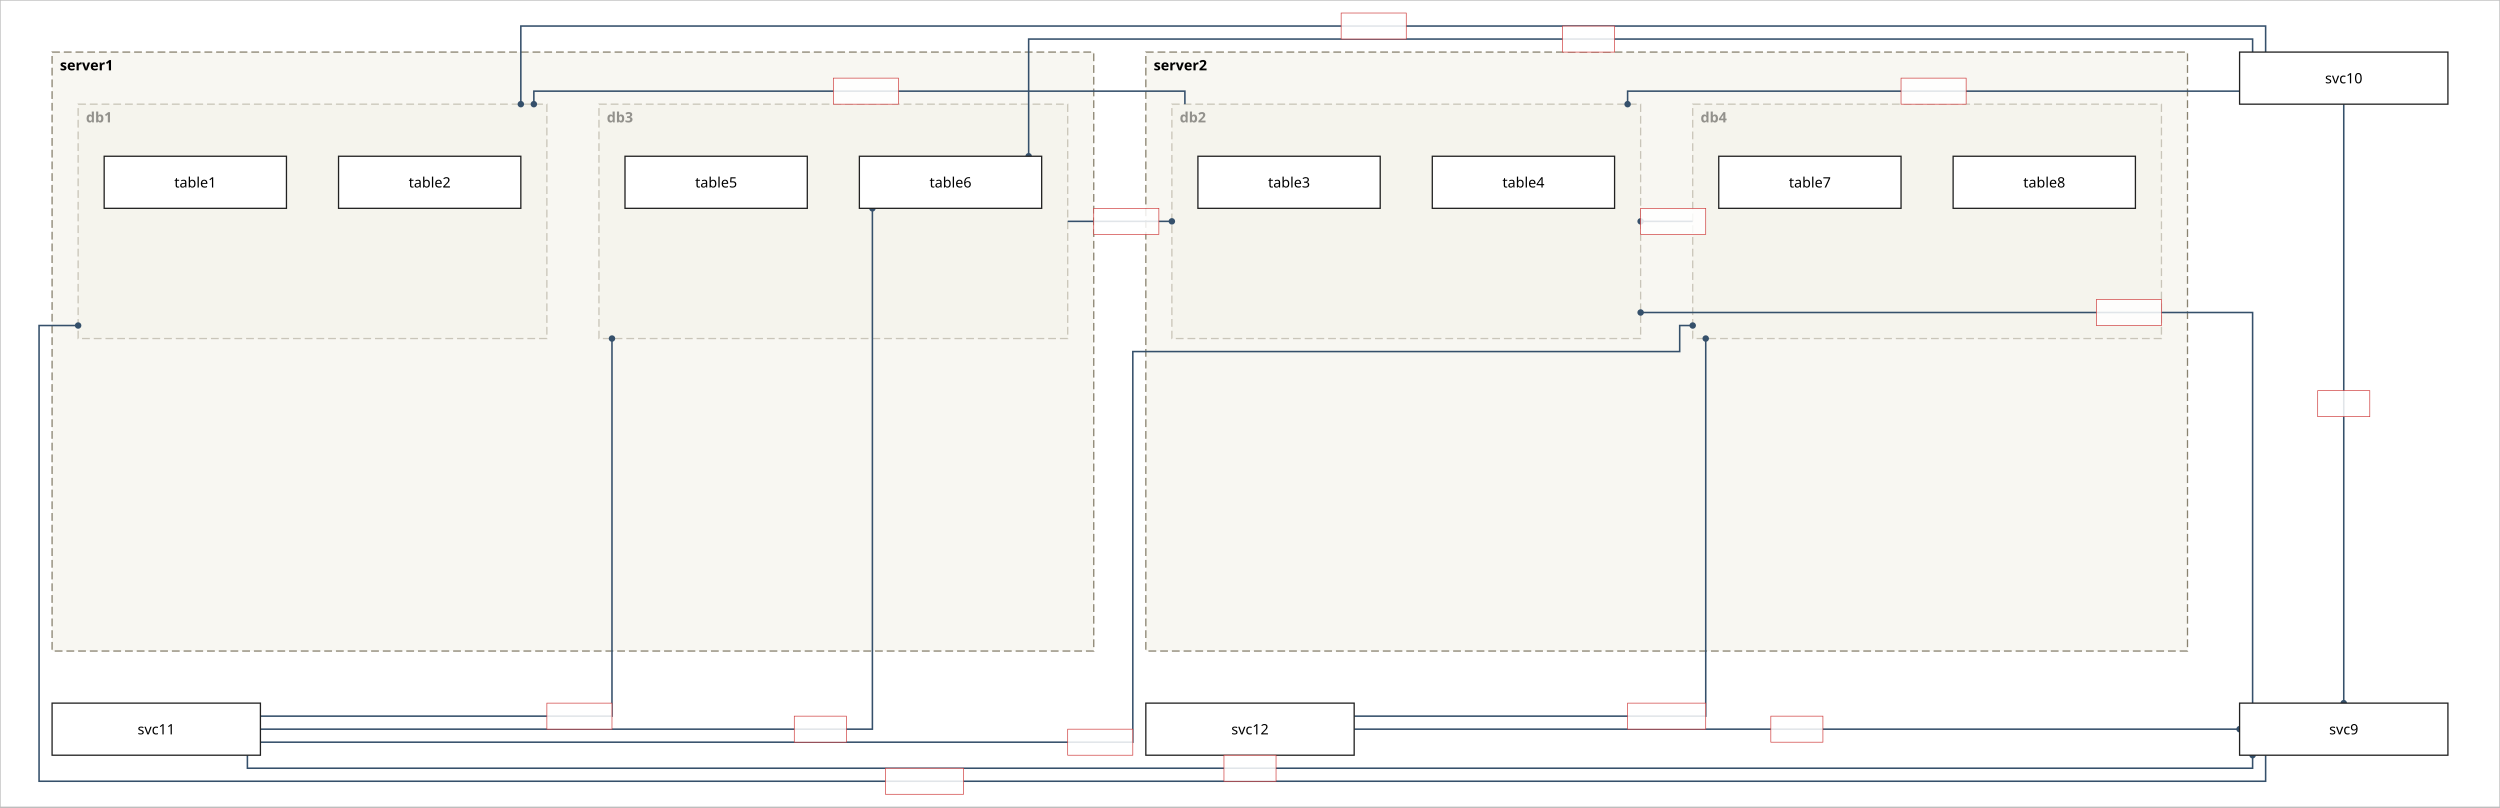
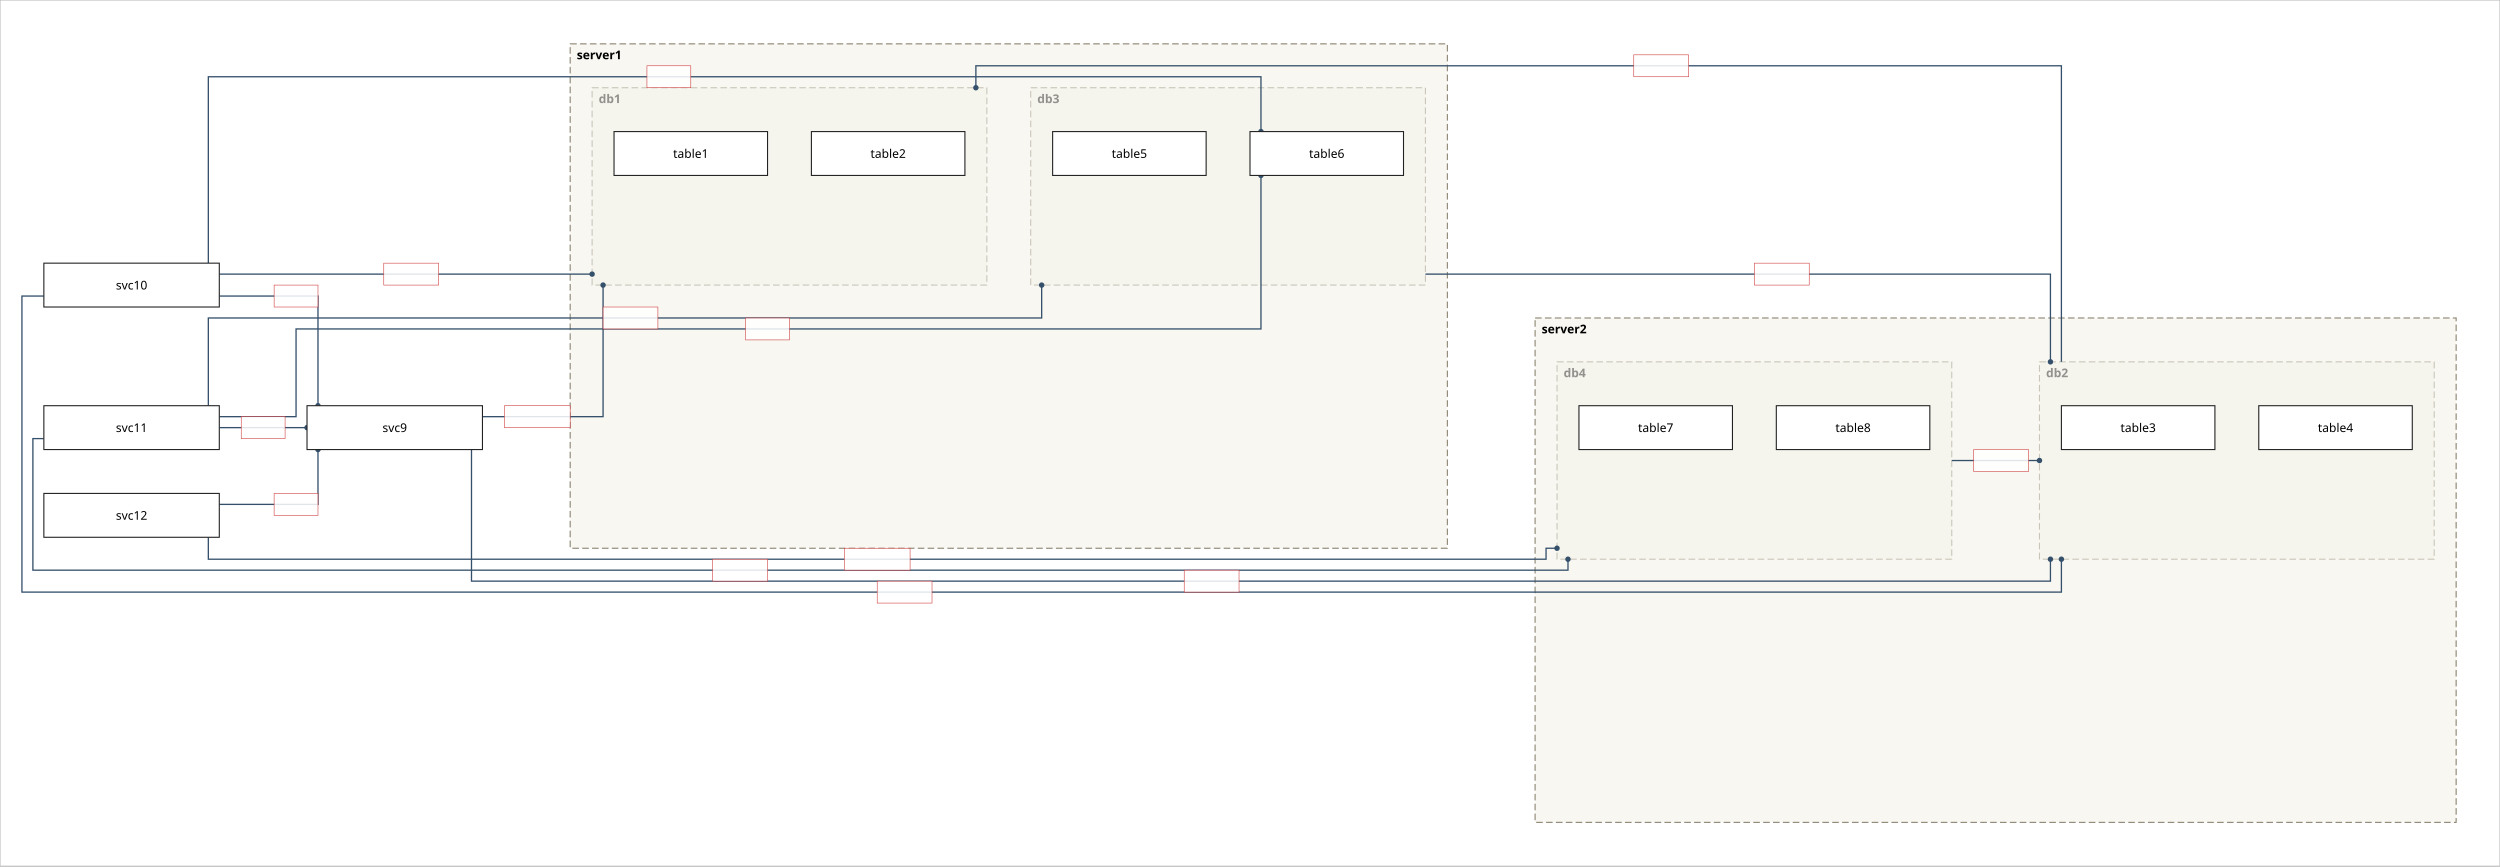
- <svg xmlns="http://www.w3.org/2000/svg" width="1920" height="620" viewBox="0 0 1920 620" font-family="sans-serif" font-size="11">
+ <svg xmlns="http://www.w3.org/2000/svg" width="2280" height="790" viewBox="0 0 2280 790" font-family="sans-serif" font-size="11">
  <rect width="100%" height="100%" fill="#fff" stroke="#bbb" />
-   <rect x="60" y="80" width="360" height="180" fill="#f3f1ea" fill-opacity="0.6" stroke="#8a8370" stroke-dasharray="6 3" />
-   <text x="66" y="94" font-weight="bold">db1</text>
-   <rect x="900" y="80" width="360" height="180" fill="#f3f1ea" fill-opacity="0.6" stroke="#8a8370" stroke-dasharray="6 3" />
-   <text x="906" y="94" font-weight="bold">db2</text>
-   <rect x="460" y="80" width="360" height="180" fill="#f3f1ea" fill-opacity="0.6" stroke="#8a8370" stroke-dasharray="6 3" />
-   <text x="466" y="94" font-weight="bold">db3</text>
-   <rect x="1300" y="80" width="360" height="180" fill="#f3f1ea" fill-opacity="0.6" stroke="#8a8370" stroke-dasharray="6 3" />
-   <text x="1306" y="94" font-weight="bold">db4</text>
-   <rect x="40" y="40" width="800" height="460" fill="#f3f1ea" fill-opacity="0.6" stroke="#8a8370" stroke-dasharray="6 3" />
-   <text x="46" y="54" font-weight="bold">server1</text>
-   <rect x="880" y="40" width="800" height="460" fill="#f3f1ea" fill-opacity="0.6" stroke="#8a8370" stroke-dasharray="6 3" />
-   <text x="886" y="54" font-weight="bold">server2</text>
-   <polyline points="910,80 910,70 410,70 410,80" fill="none" stroke="#35506b" stroke-width="1.2" />
-   <circle cx="410" cy="80" r="2.5" fill="#35506b" />
-   <polyline points="820,170 900,170" fill="none" stroke="#35506b" stroke-width="1.2" />
-   <circle cx="900" cy="170" r="2.5" fill="#35506b" />
-   <polyline points="1300,170 1260,170" fill="none" stroke="#35506b" stroke-width="1.2" />
-   <circle cx="1260" cy="170" r="2.5" fill="#35506b" />
-   <polyline points="1740,40 1740,20 400,20 400,80" fill="none" stroke="#35506b" stroke-width="1.2" />
-   <circle cx="400" cy="80" r="2.5" fill="#35506b" />
-   <polyline points="1720,70 1250,70 1250,80" fill="none" stroke="#35506b" stroke-width="1.2" />
-   <circle cx="1250" cy="80" r="2.5" fill="#35506b" />
-   <polyline points="1730,40 1730,30 790,30 790,120" fill="none" stroke="#35506b" stroke-width="1.2" />
-   <circle cx="790" cy="120" r="2.5" fill="#35506b" />
-   <polyline points="1800,80 1800,540" fill="none" stroke="#35506b" stroke-width="1.2" />
-   <circle cx="1800" cy="540" r="2.5" fill="#35506b" />
-   <polyline points="200,550 470,550 470,260" fill="none" stroke="#35506b" stroke-width="1.2" />
-   <circle cx="470" cy="260" r="2.5" fill="#35506b" />
-   <polyline points="200,560 670,560 670,160" fill="none" stroke="#35506b" stroke-width="1.2" />
-   <circle cx="670" cy="160" r="2.5" fill="#35506b" />
-   <polyline points="200,570 870,570 870,270 1290,270 1290,250 1300,250" fill="none" stroke="#35506b" stroke-width="1.2" />
-   <circle cx="1300" cy="250" r="2.5" fill="#35506b" />
-   <polyline points="190,580 190,590 1730,590 1730,580" fill="none" stroke="#35506b" stroke-width="1.2" />
-   <circle cx="1730" cy="580" r="2.5" fill="#35506b" />
-   <polyline points="1040,550 1310,550 1310,260" fill="none" stroke="#35506b" stroke-width="1.2" />
-   <circle cx="1310" cy="260" r="2.5" fill="#35506b" />
-   <polyline points="1040,560 1720,560" fill="none" stroke="#35506b" stroke-width="1.2" />
-   <circle cx="1720" cy="560" r="2.5" fill="#35506b" />
-   <polyline points="1740,580 1740,600 30,600 30,250 60,250" fill="none" stroke="#35506b" stroke-width="1.2" />
-   <circle cx="60" cy="250" r="2.5" fill="#35506b" />
-   <polyline points="1730,540 1730,240 1260,240" fill="none" stroke="#35506b" stroke-width="1.2" />
-   <circle cx="1260" cy="240" r="2.5" fill="#35506b" />
-   <rect x="80" y="120" width="140" height="40" fill="#fff" stroke="#222" />
-   <text x="150" y="144" text-anchor="middle">table1</text>
-   <rect x="260" y="120" width="140" height="40" fill="#fff" stroke="#222" />
-   <text x="330" y="144" text-anchor="middle">table2</text>
-   <rect x="920" y="120" width="140" height="40" fill="#fff" stroke="#222" />
-   <text x="990" y="144" text-anchor="middle">table3</text>
-   <rect x="1100" y="120" width="140" height="40" fill="#fff" stroke="#222" />
-   <text x="1170" y="144" text-anchor="middle">table4</text>
-   <rect x="480" y="120" width="140" height="40" fill="#fff" stroke="#222" />
-   <text x="550" y="144" text-anchor="middle">table5</text>
-   <rect x="660" y="120" width="140" height="40" fill="#fff" stroke="#222" />
-   <text x="730" y="144" text-anchor="middle">table6</text>
-   <rect x="1320" y="120" width="140" height="40" fill="#fff" stroke="#222" />
-   <text x="1390" y="144" text-anchor="middle">table7</text>
-   <rect x="1500" y="120" width="140" height="40" fill="#fff" stroke="#222" />
-   <text x="1570" y="144" text-anchor="middle">table8</text>
-   <rect x="1720" y="40" width="160" height="40" fill="#fff" stroke="#222" />
-   <text x="1800" y="64" text-anchor="middle">svc10</text>
-   <rect x="40" y="540" width="160" height="40" fill="#fff" stroke="#222" />
-   <text x="120" y="564" text-anchor="middle">svc11</text>
-   <rect x="880" y="540" width="160" height="40" fill="#fff" stroke="#222" />
-   <text x="960" y="564" text-anchor="middle">svc12</text>
-   <rect x="1720" y="540" width="160" height="40" fill="#fff" stroke="#222" />
-   <text x="1800" y="564" text-anchor="middle">svc9</text>
-   <rect x="640" y="60" width="50" height="20" fill="#fff" fill-opacity="0.85" stroke="#c33" stroke-width="0.5" />
-   <rect x="840" y="160" width="50" height="20" fill="#fff" fill-opacity="0.85" stroke="#c33" stroke-width="0.5" />
-   <rect x="1260" y="160" width="50" height="20" fill="#fff" fill-opacity="0.85" stroke="#c33" stroke-width="0.5" />
-   <rect x="1030" y="10" width="50" height="20" fill="#fff" fill-opacity="0.85" stroke="#c33" stroke-width="0.5" />
-   <rect x="1460" y="60" width="50" height="20" fill="#fff" fill-opacity="0.85" stroke="#c33" stroke-width="0.5" />
-   <rect x="1200" y="20" width="40" height="20" fill="#fff" fill-opacity="0.85" stroke="#c33" stroke-width="0.5" />
-   <rect x="1780" y="300" width="40" height="20" fill="#fff" fill-opacity="0.85" stroke="#c33" stroke-width="0.5" />
-   <rect x="420" y="540" width="50" height="20" fill="#fff" fill-opacity="0.85" stroke="#c33" stroke-width="0.5" />
-   <rect x="610" y="550" width="40" height="20" fill="#fff" fill-opacity="0.85" stroke="#c33" stroke-width="0.5" />
-   <rect x="820" y="560" width="50" height="20" fill="#fff" fill-opacity="0.85" stroke="#c33" stroke-width="0.5" />
-   <rect x="940" y="580" width="40" height="20" fill="#fff" fill-opacity="0.85" stroke="#c33" stroke-width="0.5" />
-   <rect x="1250" y="540" width="60" height="20" fill="#fff" fill-opacity="0.85" stroke="#c33" stroke-width="0.5" />
-   <rect x="1360" y="550" width="40" height="20" fill="#fff" fill-opacity="0.85" stroke="#c33" stroke-width="0.5" />
-   <rect x="680" y="590" width="60" height="20" fill="#fff" fill-opacity="0.85" stroke="#c33" stroke-width="0.5" />
-   <rect x="1610" y="230" width="50" height="20" fill="#fff" fill-opacity="0.85" stroke="#c33" stroke-width="0.5" />
+   <rect x="540" y="80" width="360" height="180" fill="#f3f1ea" fill-opacity="0.6" stroke="#8a8370" stroke-dasharray="6 3" />
+   <text x="546" y="94" font-weight="bold">db1</text>
+   <rect x="1860" y="330" width="360" height="180" fill="#f3f1ea" fill-opacity="0.6" stroke="#8a8370" stroke-dasharray="6 3" />
+   <text x="1866" y="344" font-weight="bold">db2</text>
+   <rect x="940" y="80" width="360" height="180" fill="#f3f1ea" fill-opacity="0.6" stroke="#8a8370" stroke-dasharray="6 3" />
+   <text x="946" y="94" font-weight="bold">db3</text>
+   <rect x="1420" y="330" width="360" height="180" fill="#f3f1ea" fill-opacity="0.6" stroke="#8a8370" stroke-dasharray="6 3" />
+   <text x="1426" y="344" font-weight="bold">db4</text>
+   <rect x="520" y="40" width="800" height="460" fill="#f3f1ea" fill-opacity="0.6" stroke="#8a8370" stroke-dasharray="6 3" />
+   <text x="526" y="54" font-weight="bold">server1</text>
+   <rect x="1400" y="290" width="840" height="460" fill="#f3f1ea" fill-opacity="0.6" stroke="#8a8370" stroke-dasharray="6 3" />
+   <text x="1406" y="304" font-weight="bold">server2</text>
+   <polyline points="1880,330 1880,60 890,60 890,80" fill="none" stroke="#35506b" stroke-width="1.2" />
+   <circle cx="890" cy="80" r="2.5" fill="#35506b" />
+   <polyline points="1300,250 1870,250 1870,330" fill="none" stroke="#35506b" stroke-width="1.2" />
+   <circle cx="1870" cy="330" r="2.5" fill="#35506b" />
+   <polyline points="1780,420 1860,420" fill="none" stroke="#35506b" stroke-width="1.2" />
+   <circle cx="1860" cy="420" r="2.5" fill="#35506b" />
+   <polyline points="200,250 540,250" fill="none" stroke="#35506b" stroke-width="1.2" />
+   <circle cx="540" cy="250" r="2.5" fill="#35506b" />
+   <polyline points="40,270 20,270 20,540 1880,540 1880,510" fill="none" stroke="#35506b" stroke-width="1.2" />
+   <circle cx="1880" cy="510" r="2.5" fill="#35506b" />
+   <polyline points="190,240 190,70 1150,70 1150,120" fill="none" stroke="#35506b" stroke-width="1.2" />
+   <circle cx="1150" cy="120" r="2.5" fill="#35506b" />
+   <polyline points="200,270 290,270 290,370" fill="none" stroke="#35506b" stroke-width="1.2" />
+   <circle cx="290" cy="370" r="2.5" fill="#35506b" />
+   <polyline points="190,370 190,290 950,290 950,260" fill="none" stroke="#35506b" stroke-width="1.2" />
+   <circle cx="950" cy="260" r="2.5" fill="#35506b" />
+   <polyline points="200,380 270,380 270,300 1150,300 1150,160" fill="none" stroke="#35506b" stroke-width="1.2" />
+   <circle cx="1150" cy="160" r="2.5" fill="#35506b" />
+   <polyline points="40,400 30,400 30,520 1430,520 1430,510" fill="none" stroke="#35506b" stroke-width="1.2" />
+   <circle cx="1430" cy="510" r="2.5" fill="#35506b" />
+   <polyline points="200,390 280,390" fill="none" stroke="#35506b" stroke-width="1.2" />
+   <circle cx="280" cy="390" r="2.5" fill="#35506b" />
+   <polyline points="190,490 190,510 1410,510 1410,500 1420,500" fill="none" stroke="#35506b" stroke-width="1.2" />
+   <circle cx="1420" cy="500" r="2.5" fill="#35506b" />
+   <polyline points="200,460 290,460 290,410" fill="none" stroke="#35506b" stroke-width="1.2" />
+   <circle cx="290" cy="410" r="2.5" fill="#35506b" />
+   <polyline points="440,380 550,380 550,260" fill="none" stroke="#35506b" stroke-width="1.2" />
+   <circle cx="550" cy="260" r="2.5" fill="#35506b" />
+   <polyline points="430,410 430,530 1870,530 1870,510" fill="none" stroke="#35506b" stroke-width="1.2" />
+   <circle cx="1870" cy="510" r="2.5" fill="#35506b" />
+   <rect x="560" y="120" width="140" height="40" fill="#fff" stroke="#222" />
+   <text x="630" y="144" text-anchor="middle">table1</text>
+   <rect x="740" y="120" width="140" height="40" fill="#fff" stroke="#222" />
+   <text x="810" y="144" text-anchor="middle">table2</text>
+   <rect x="1880" y="370" width="140" height="40" fill="#fff" stroke="#222" />
+   <text x="1950" y="394" text-anchor="middle">table3</text>
+   <rect x="2060" y="370" width="140" height="40" fill="#fff" stroke="#222" />
+   <text x="2130" y="394" text-anchor="middle">table4</text>
+   <rect x="960" y="120" width="140" height="40" fill="#fff" stroke="#222" />
+   <text x="1030" y="144" text-anchor="middle">table5</text>
+   <rect x="1140" y="120" width="140" height="40" fill="#fff" stroke="#222" />
+   <text x="1210" y="144" text-anchor="middle">table6</text>
+   <rect x="1440" y="370" width="140" height="40" fill="#fff" stroke="#222" />
+   <text x="1510" y="394" text-anchor="middle">table7</text>
+   <rect x="1620" y="370" width="140" height="40" fill="#fff" stroke="#222" />
+   <text x="1690" y="394" text-anchor="middle">table8</text>
+   <rect x="40" y="240" width="160" height="40" fill="#fff" stroke="#222" />
+   <text x="120" y="264" text-anchor="middle">svc10</text>
+   <rect x="40" y="370" width="160" height="40" fill="#fff" stroke="#222" />
+   <text x="120" y="394" text-anchor="middle">svc11</text>
+   <rect x="40" y="450" width="160" height="40" fill="#fff" stroke="#222" />
+   <text x="120" y="474" text-anchor="middle">svc12</text>
+   <rect x="280" y="370" width="160" height="40" fill="#fff" stroke="#222" />
+   <text x="360" y="394" text-anchor="middle">svc9</text>
+   <rect x="1490" y="50" width="50" height="20" fill="#fff" fill-opacity="0.85" stroke="#c33" stroke-width="0.5" />
+   <rect x="1600" y="240" width="50" height="20" fill="#fff" fill-opacity="0.85" stroke="#c33" stroke-width="0.5" />
+   <rect x="1800" y="410" width="50" height="20" fill="#fff" fill-opacity="0.85" stroke="#c33" stroke-width="0.5" />
+   <rect x="350" y="240" width="50" height="20" fill="#fff" fill-opacity="0.85" stroke="#c33" stroke-width="0.5" />
+   <rect x="800" y="530" width="50" height="20" fill="#fff" fill-opacity="0.85" stroke="#c33" stroke-width="0.5" />
+   <rect x="590" y="60" width="40" height="20" fill="#fff" fill-opacity="0.85" stroke="#c33" stroke-width="0.5" />
+   <rect x="250" y="260" width="40" height="20" fill="#fff" fill-opacity="0.85" stroke="#c33" stroke-width="0.5" />
+   <rect x="550" y="280" width="50" height="20" fill="#fff" fill-opacity="0.85" stroke="#c33" stroke-width="0.5" />
+   <rect x="680" y="290" width="40" height="20" fill="#fff" fill-opacity="0.85" stroke="#c33" stroke-width="0.5" />
+   <rect x="650" y="510" width="50" height="20" fill="#fff" fill-opacity="0.85" stroke="#c33" stroke-width="0.5" />
+   <rect x="220" y="380" width="40" height="20" fill="#fff" fill-opacity="0.85" stroke="#c33" stroke-width="0.5" />
+   <rect x="770" y="500" width="60" height="20" fill="#fff" fill-opacity="0.85" stroke="#c33" stroke-width="0.5" />
+   <rect x="250" y="450" width="40" height="20" fill="#fff" fill-opacity="0.85" stroke="#c33" stroke-width="0.5" />
+   <rect x="460" y="370" width="60" height="20" fill="#fff" fill-opacity="0.85" stroke="#c33" stroke-width="0.5" />
+   <rect x="1080" y="520" width="50" height="20" fill="#fff" fill-opacity="0.85" stroke="#c33" stroke-width="0.5" />
</svg>
